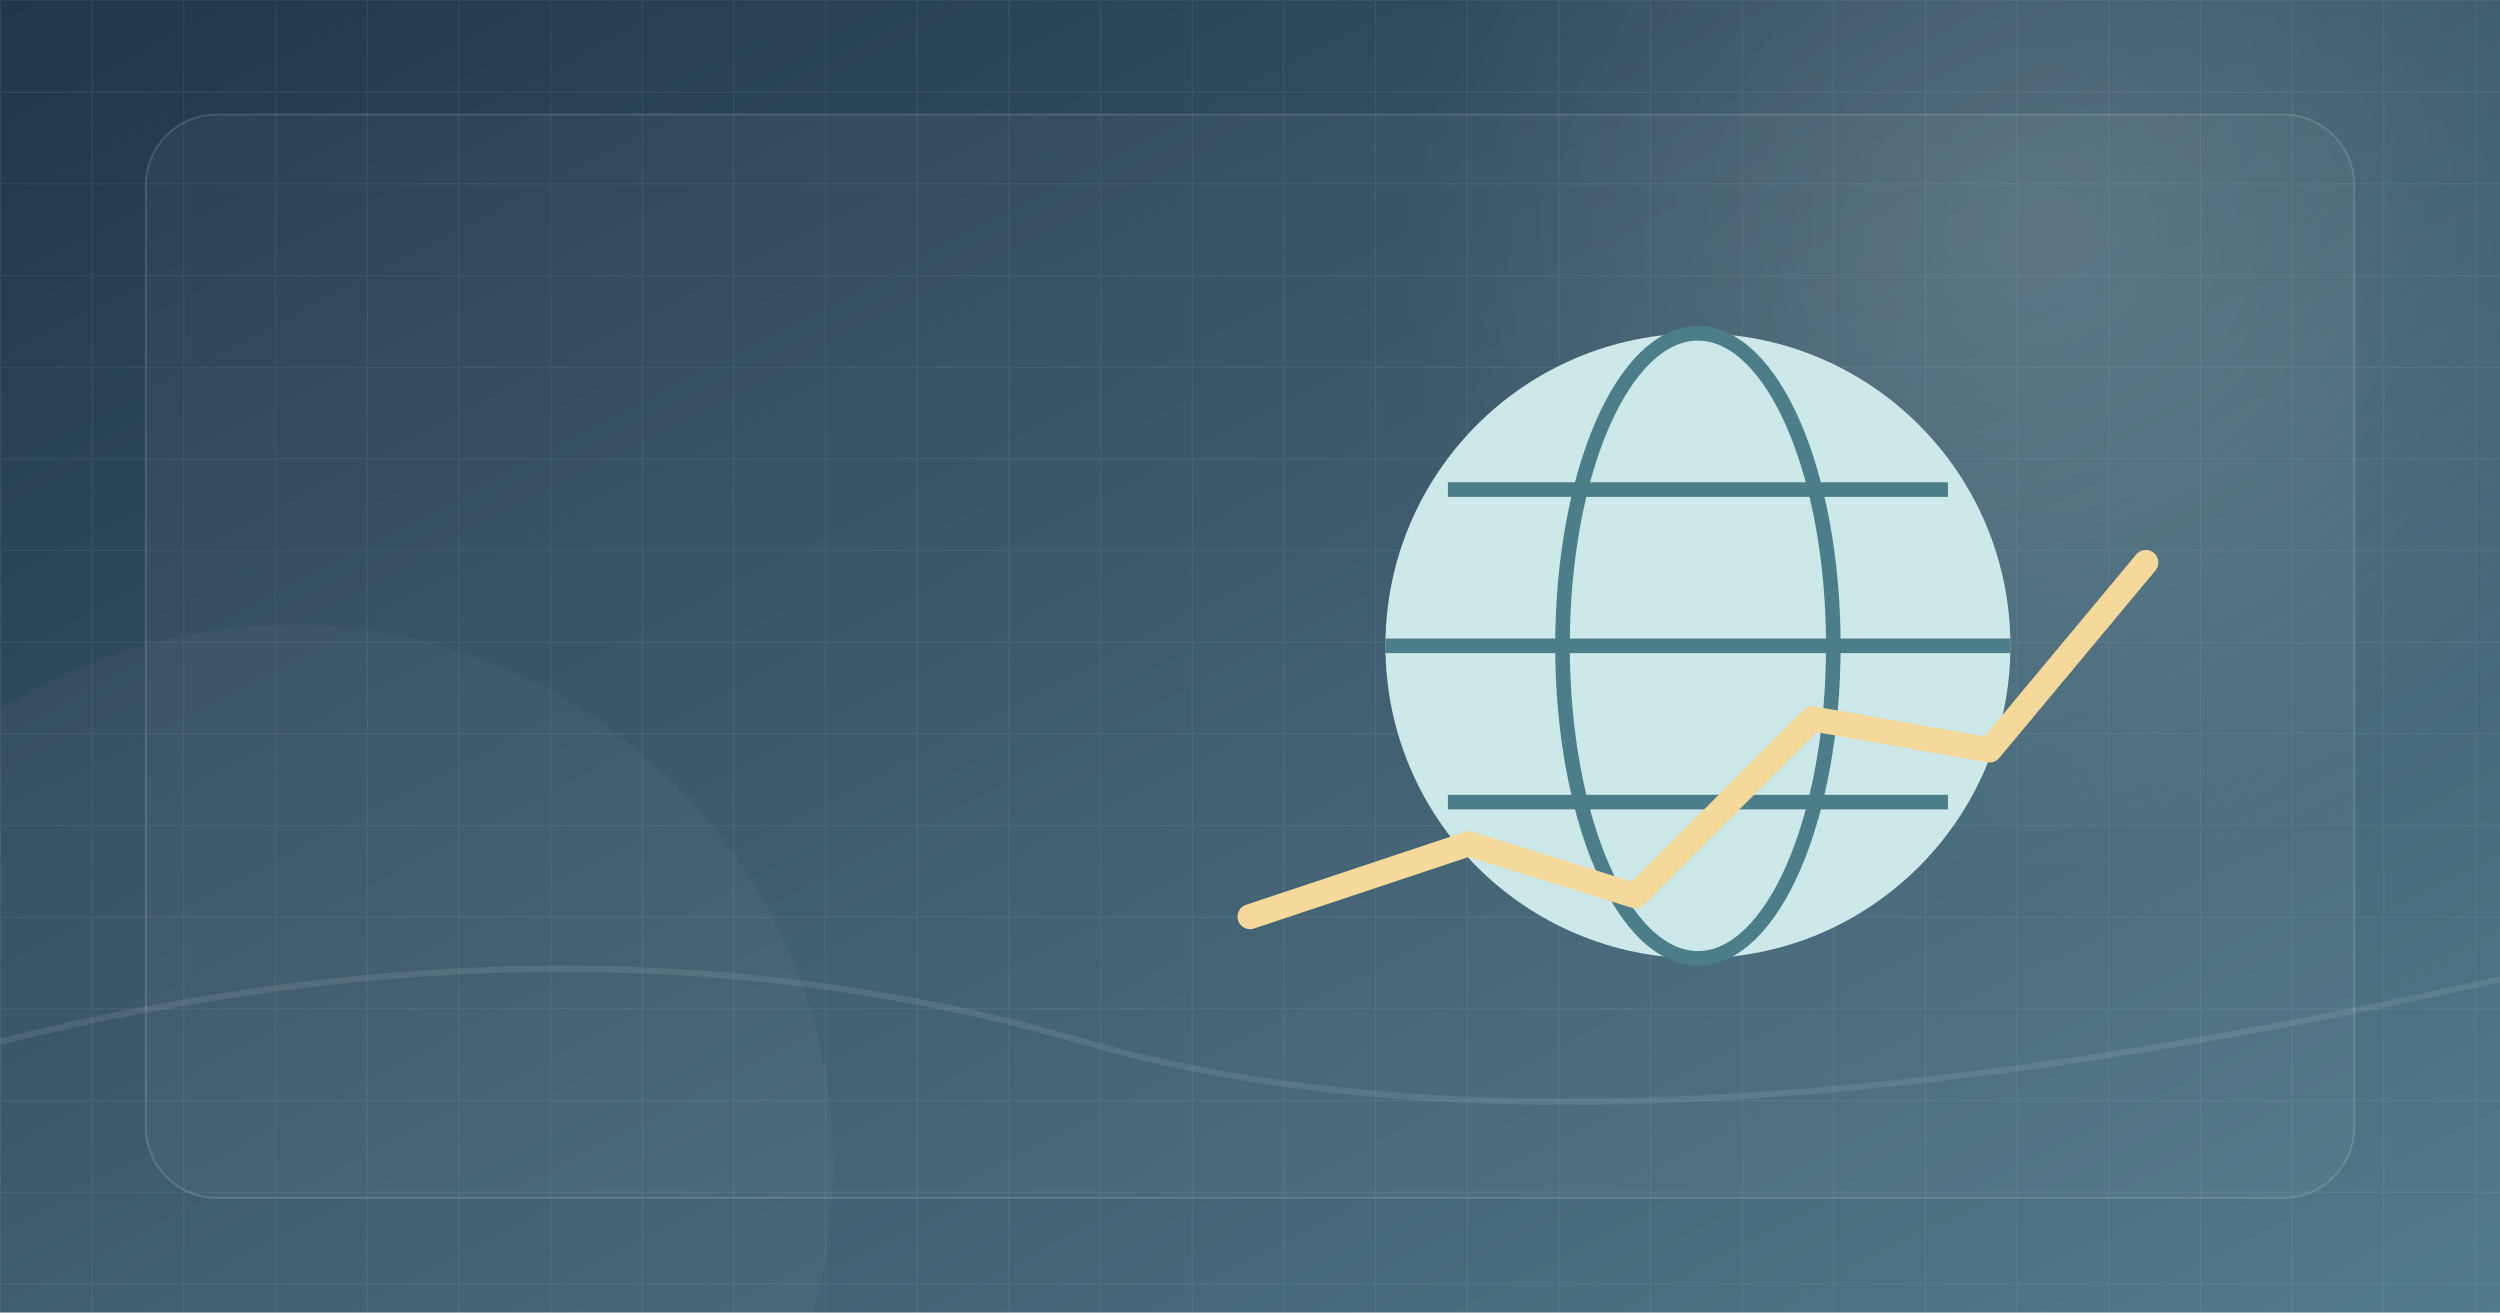
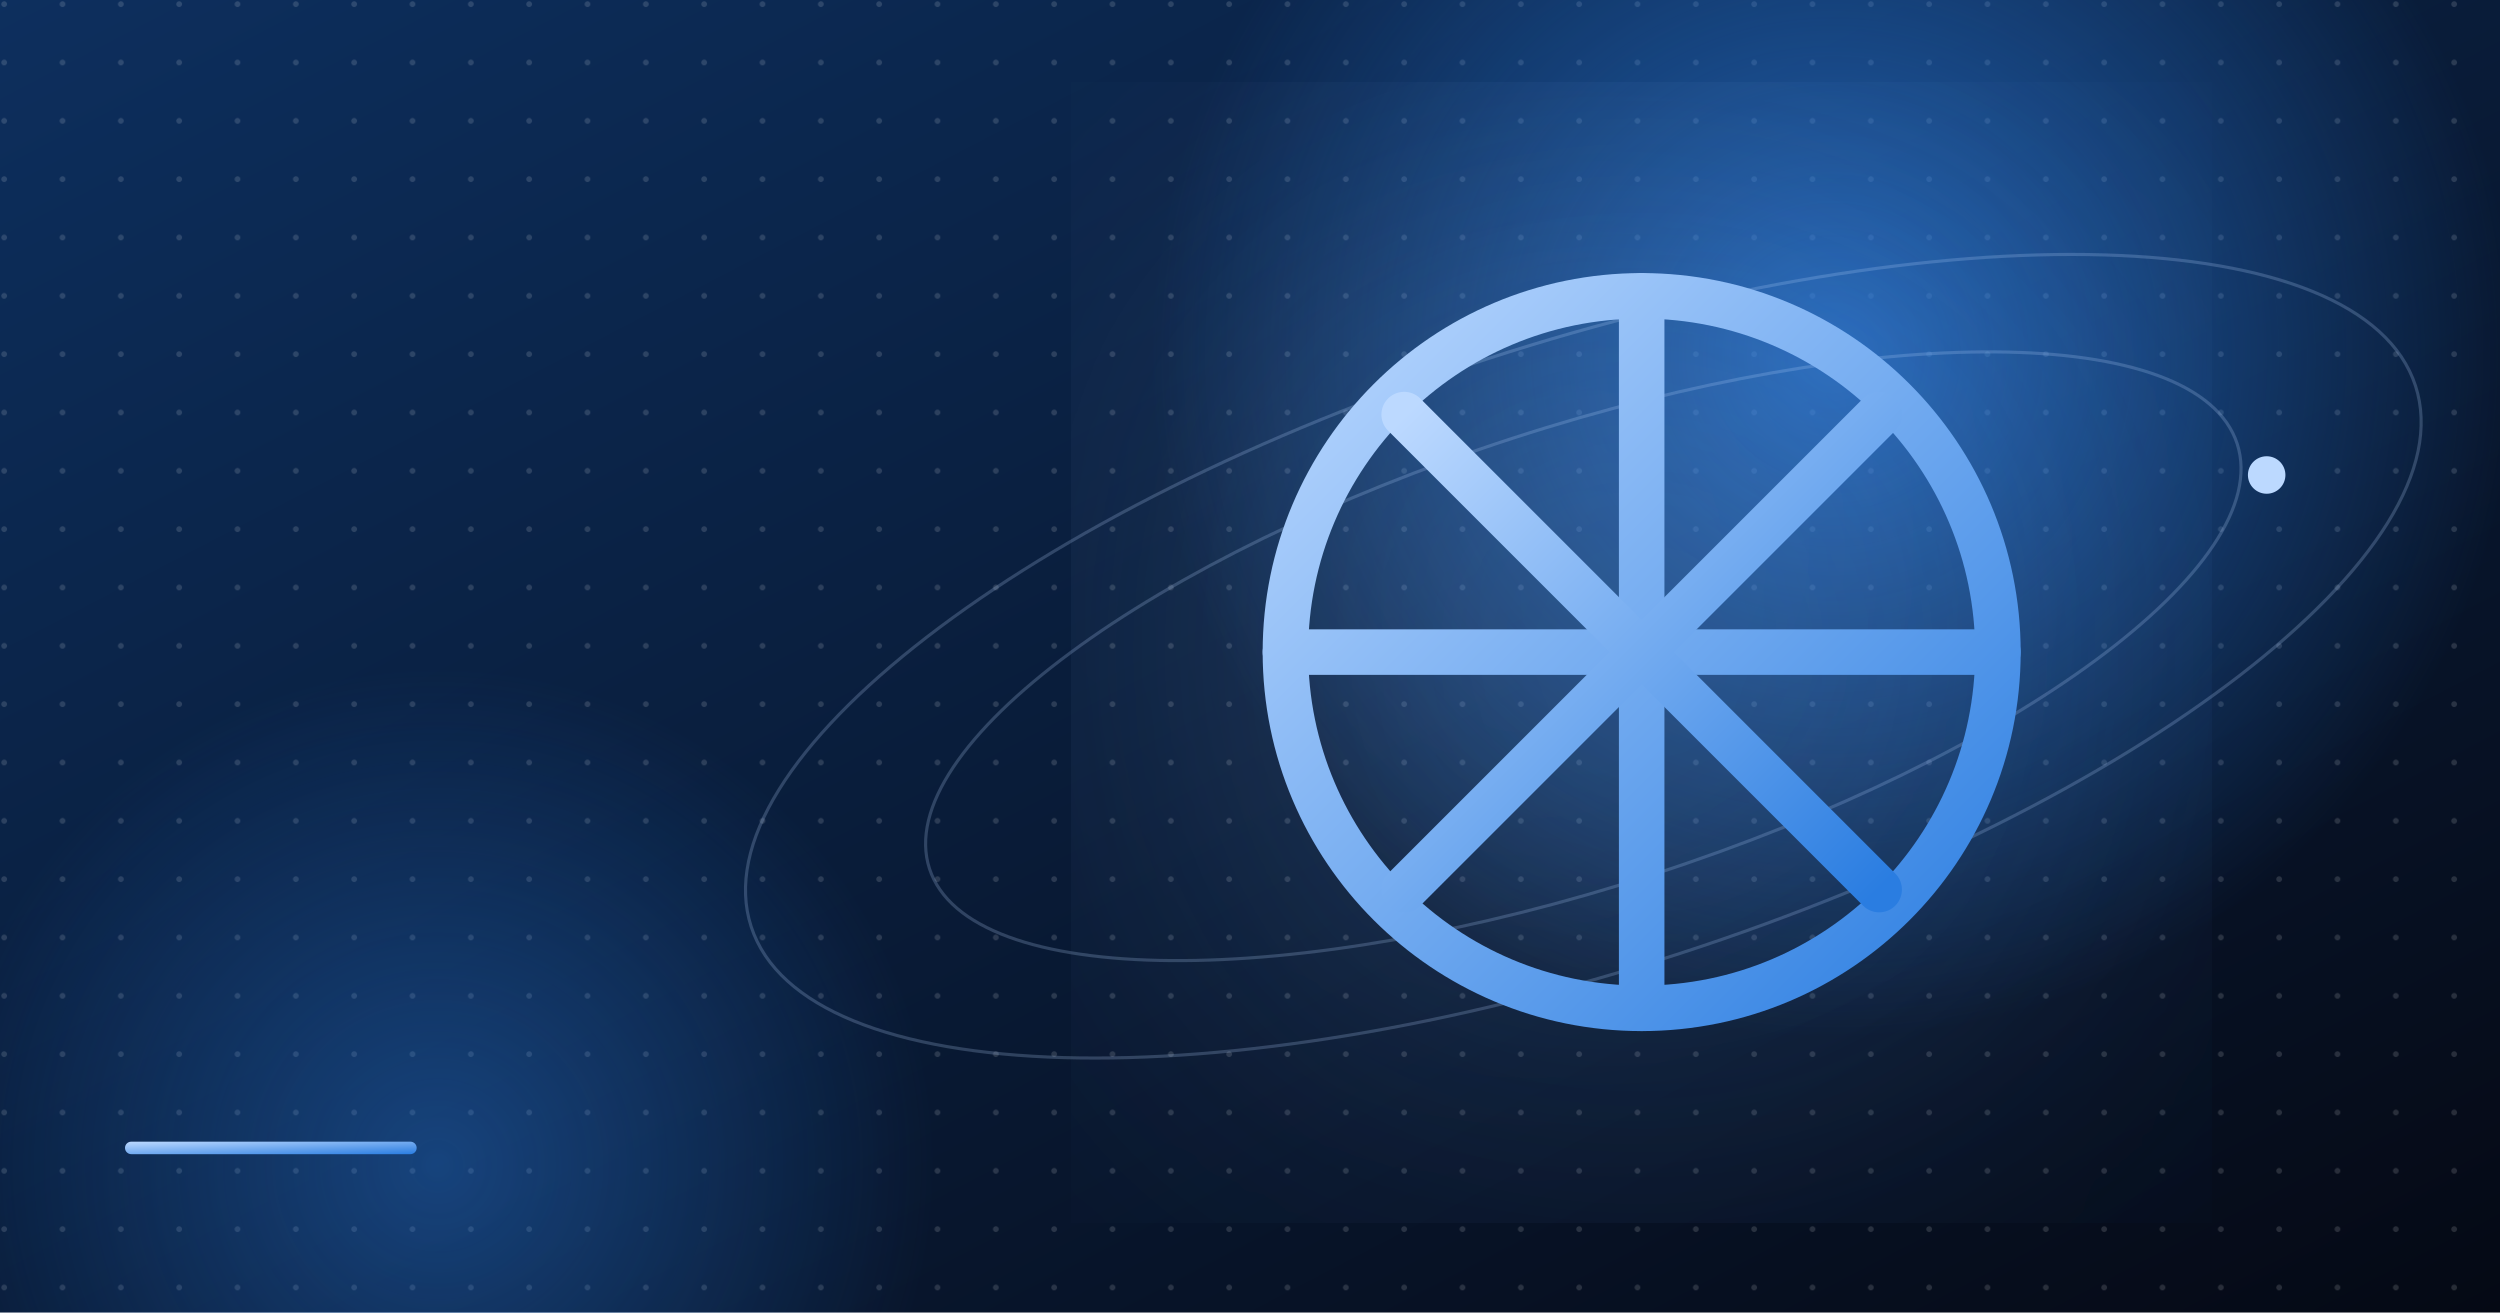
- <svg xmlns="http://www.w3.org/2000/svg" width="1200" height="630" viewBox="0 0 1200 630" role="img" aria-labelledby="title desc">
+ <svg xmlns="http://www.w3.org/2000/svg" width="1200" height="630" viewBox="0 0 1200 630" role="img" aria-labelledby="t">
  <defs>
    <linearGradient id="bg" x1="0" y1="0" x2="1" y2="1">
-       <stop offset="0" stop-color="#20364a" />
-       <stop offset="1" stop-color="#527b8b" />
+       <stop offset="0" stop-color="#0d2f5e" />
+       <stop offset="1" stop-color="#050914" />
    </linearGradient>
-     <pattern id="grid" width="44" height="44" patternUnits="userSpaceOnUse">
-       <path d="M44 0H0V44" fill="none" stroke="#fff" stroke-opacity=".07" stroke-width="1" />
+     <radialGradient id="o1" cx=".5" cy=".5" r=".5">
+       <stop offset="0" stop-color="#2a7de1" stop-opacity=".75" />
+       <stop offset="1" stop-color="#2a7de1" stop-opacity="0" />
+     </radialGradient>
+     <linearGradient id="st" x1="0" y1="0" x2="1" y2="1">
+       <stop offset="0" stop-color="#bcd9ff" />
+       <stop offset="1" stop-color="#2a7de1" />
+     </linearGradient>
+     <pattern id="dots" width="28" height="28" patternUnits="userSpaceOnUse">
+       <circle cx="2" cy="2" r="1.4" fill="#fff" fill-opacity=".14" />
    </pattern>
-     <radialGradient id="glow">
-       <stop offset="0" stop-color="#fff" stop-opacity=".15" />
-       <stop offset="1" stop-color="#fff" stop-opacity="0" />
-     </radialGradient>
+     <filter id="g" x="-30%" y="-30%" width="160%" height="160%">
+       <feGaussianBlur stdDeviation="9" />
+     </filter>
  </defs>
  <rect width="1200" height="630" fill="url(#bg)" />
-   <rect width="1200" height="630" fill="url(#grid)" />
-   <circle cx="980" cy="110" r="310" fill="url(#glow)" />
-   <circle cx="140" cy="560" r="260" fill="#fff" opacity=".035" />
-   <path d="M0 500Q280 430 520 500T1200 470" fill="none" stroke="#fff" stroke-opacity=".09" stroke-width="3" />
-   <rect x="70" y="55" width="1060" height="520" rx="34" fill="#fff" fill-opacity=".035" stroke="#fff" stroke-opacity=".14" />
-   <circle cx="815" cy="310" r="150" fill="#cde8e8" />
-   <ellipse cx="815" cy="310" rx="65" ry="150" fill="none" stroke="#4b7e88" stroke-width="7" />
-   <path d="M665 310h300M695 235h240M695 385h240" fill="none" stroke="#4b7e88" stroke-width="7" />
-   <path d="M600 440l105-35 80 25 85-85 85 15 75-90" fill="none" stroke="#f5d99b" stroke-width="12" stroke-linecap="round" stroke-linejoin="round" />
+   <rect width="1200" height="630" fill="url(#dots)" />
+   <circle cx="880" cy="170" r="330" fill="url(#o1)" />
+   <circle cx="210" cy="560" r="240" fill="url(#o1)" opacity=".55" />
+   <g fill="none" stroke="#bcd9ff" stroke-opacity=".22" stroke-width="1.5">
+     <ellipse cx="760" cy="315" rx="420" ry="150" transform="rotate(-18 760 315)" />
+     <ellipse cx="760" cy="315" rx="330" ry="110" transform="rotate(-18 760 315)" />
+   </g>
+   <circle cx="1088" cy="228" r="9" fill="#bcd9ff" />
+   <g transform="translate(560 85) scale(19)" fill="none" stroke="url(#st)" stroke-width="1.15" stroke-linecap="round" stroke-linejoin="round" filter="url(#g)" opacity=".7">
+     <circle cx="12" cy="12" r="9" />
+     <path d="M12 3v18M3 12h18" />
+     <path d="m6 6 12 12m0-12L6 18" />
+   </g>
+   <g transform="translate(560 85) scale(19)" fill="none" stroke="url(#st)" stroke-width="1.15" stroke-linecap="round" stroke-linejoin="round">
+     <circle cx="12" cy="12" r="9" />
+     <path d="M12 3v18M3 12h18" />
+     <path d="m6 6 12 12m0-12L6 18" />
+   </g>
+   <rect x="60" y="548" width="140" height="6" rx="3" fill="url(#st)" />
</svg>
